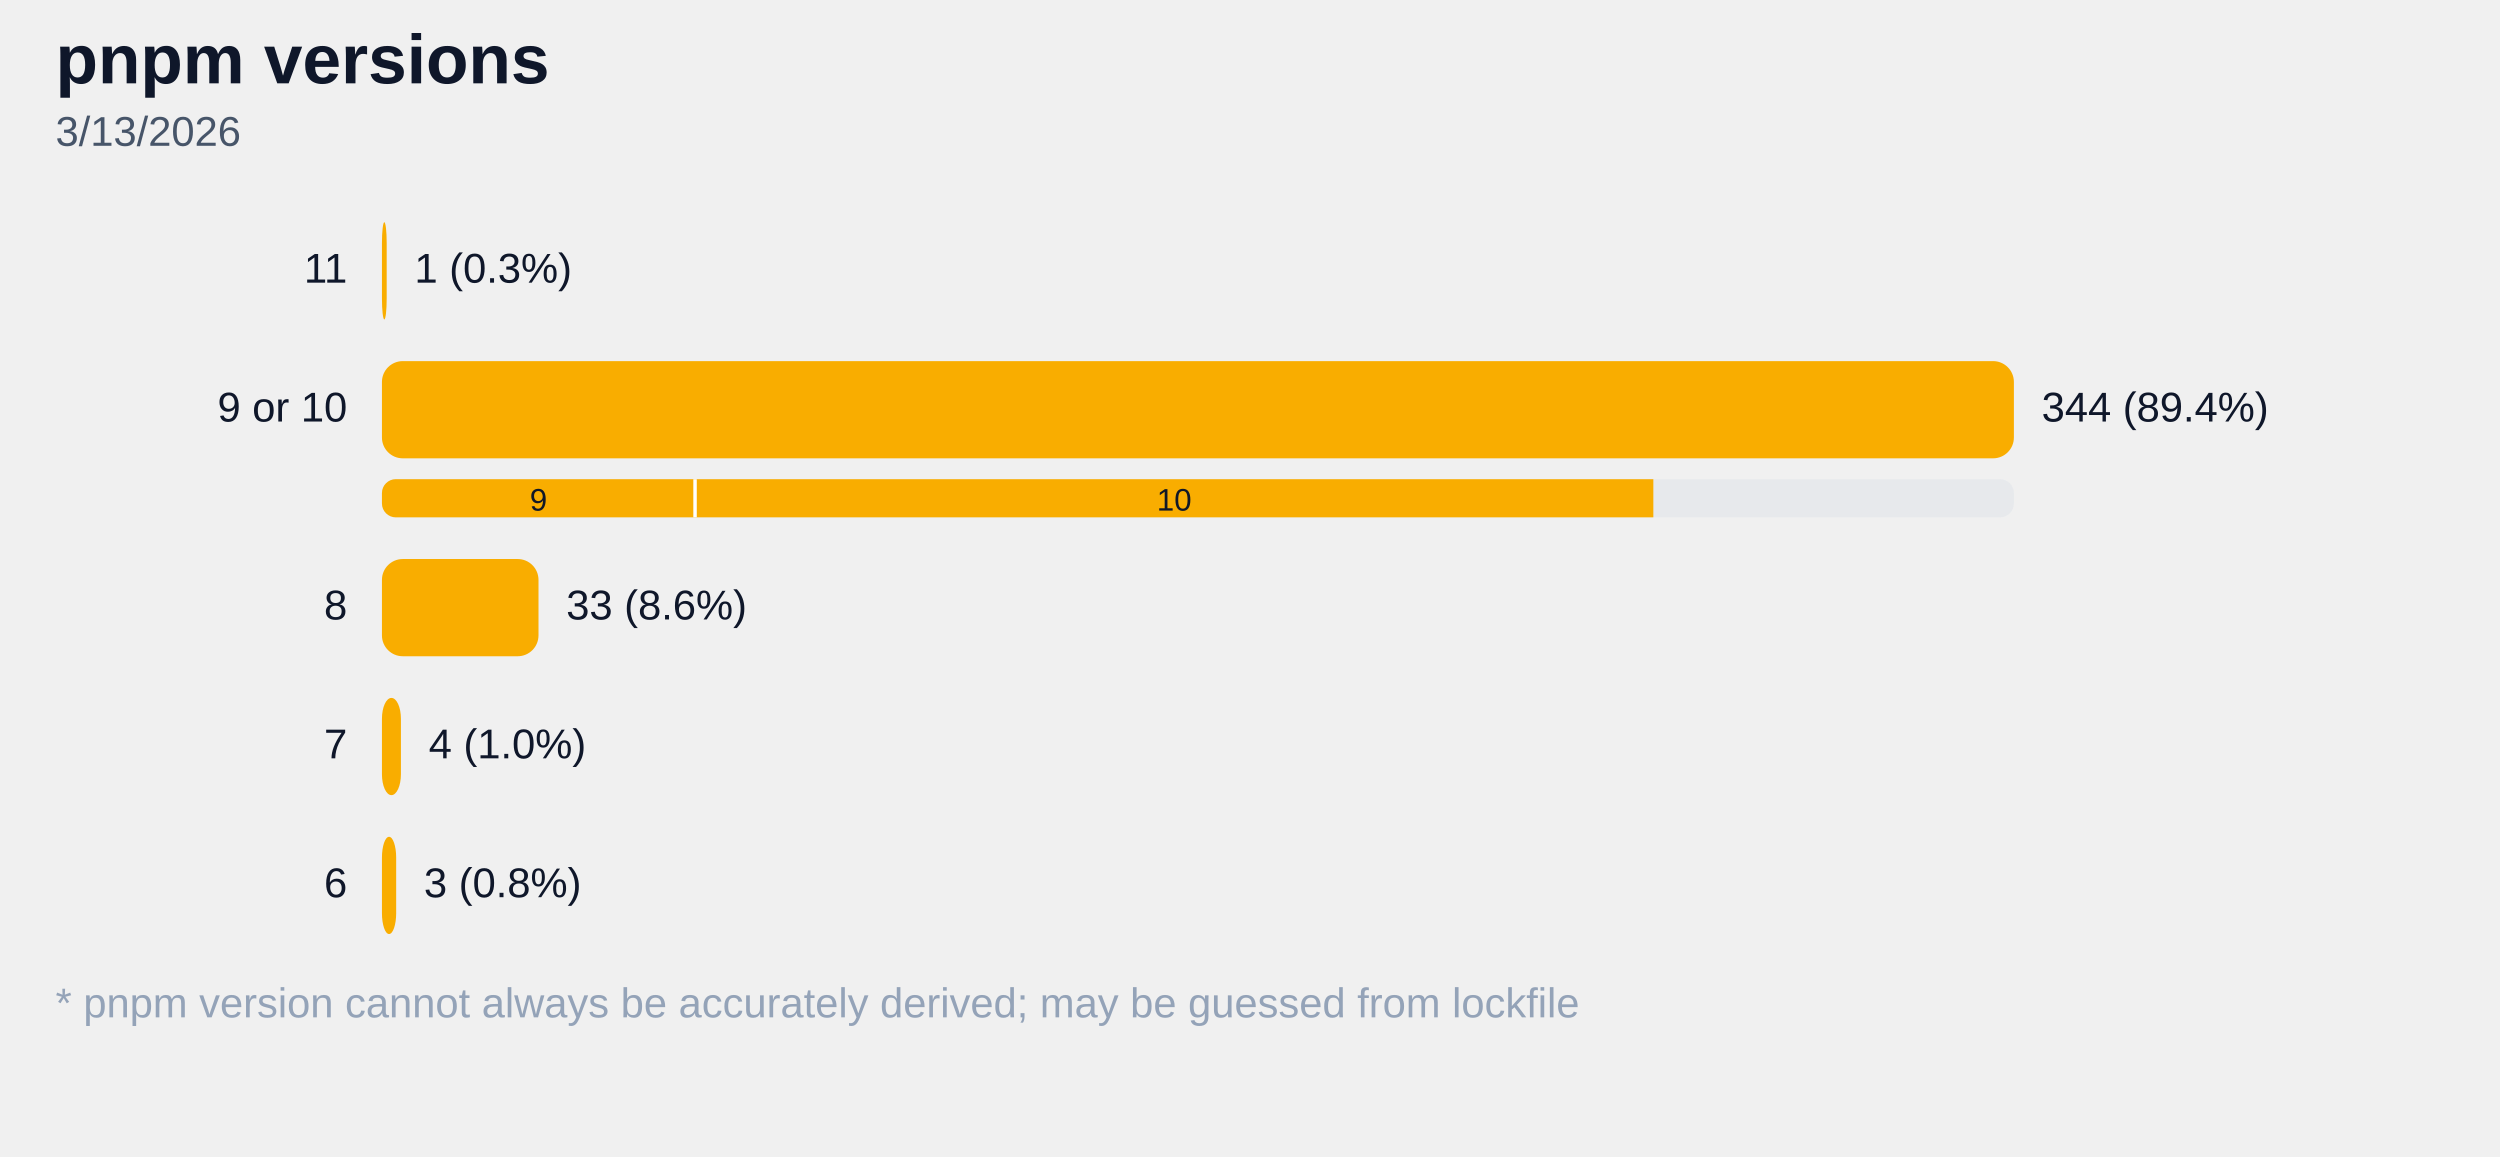
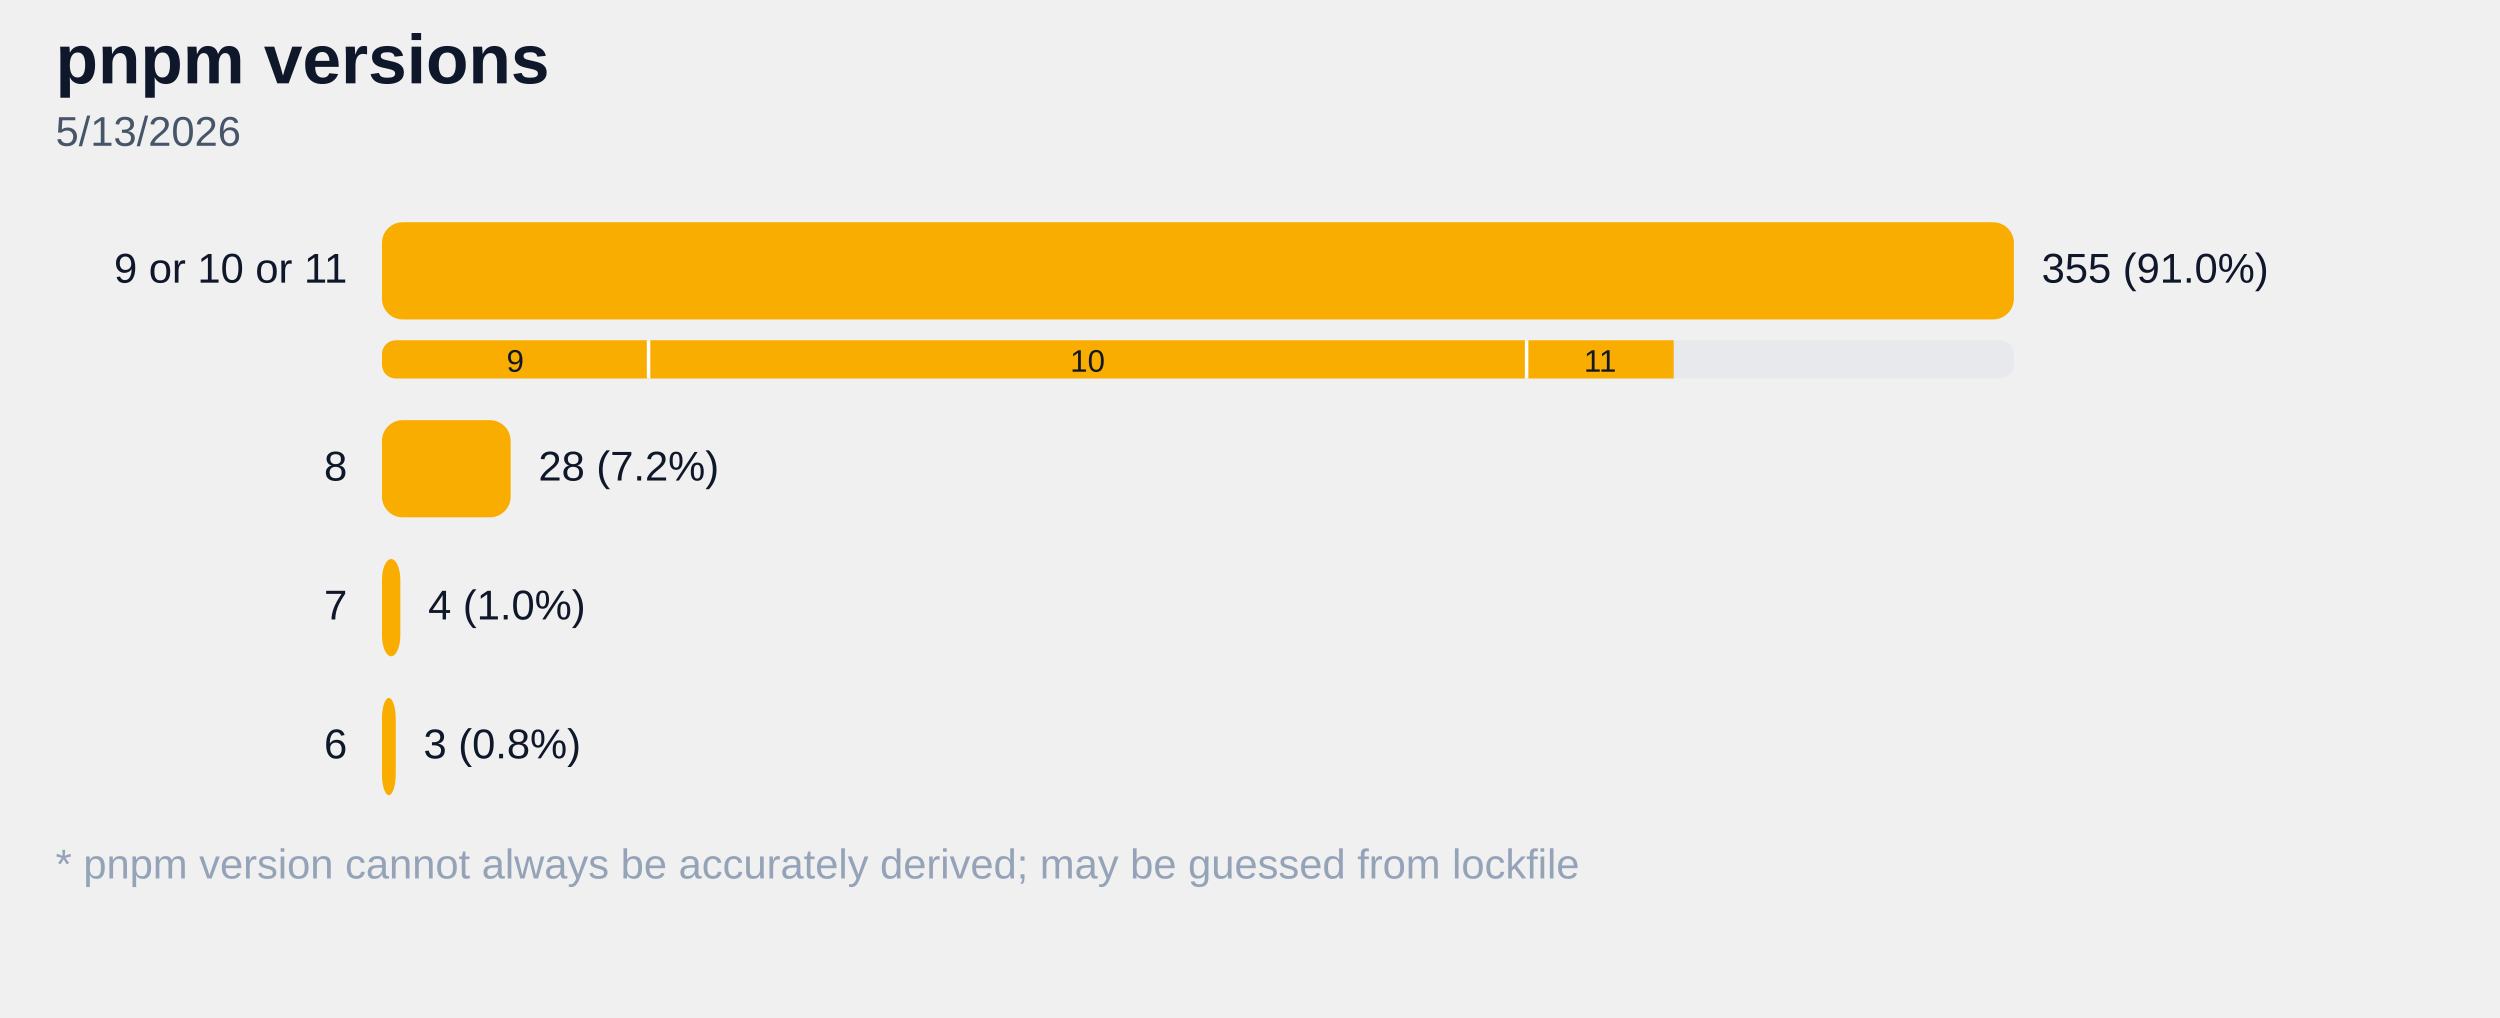
- <svg xmlns="http://www.w3.org/2000/svg" width="720" height="333" viewBox="0 0 720 333" role="img" aria-label="pnpm versions">
+ <svg xmlns="http://www.w3.org/2000/svg" width="720" height="293" viewBox="0 0 720 293" role="img" aria-label="pnpm versions">
  <style>
    text { font-family: "Helvetica Neue", Arial, sans-serif; }
    .title { font-size: 20px; font-weight: 700; fill: #0f172a; }
    .subtitle { font-size: 12px; fill: #475569; }
    .footer { font-size: 12px; fill: #94a3b8; }
    .label { font-size: 12px; text-anchor: end; fill: #0f172a; }
    .value { font-size: 12px; fill: #0f172a; }
  </style>
  <text class="title" x="16" y="24">pnpm versions</text>
-   <text class="subtitle" x="16" y="42">3/13/2026</text>
+   <text class="subtitle" x="16" y="42">5/13/2026</text>
  <g class="bars">
-     <g class="bar" data-label="11">
-       <text class="label" x="100" y="78" dominant-baseline="middle">11</text>
-       <rect x="110" y="64" width="1.366" height="28" rx="6" fill="#f9ad00" />
-       <text class="value" x="119.366" y="78" dominant-baseline="middle">1 (0.3%)</text>
-     </g>
-     <g class="bar" data-label="9 or 10">
-       <text class="label" x="100" y="118" dominant-baseline="middle">9 or 10</text>
-       <rect x="110" y="104" width="470" height="28" rx="6" fill="#f9ad00" />
-       <text class="value" x="588" y="118" dominant-baseline="middle">344 (89.4%)</text>
-       <clipPath id="mini-bar-light-1-9-or-10">
-         <rect x="110" y="138" width="470" height="11" rx="4" />
+     <g class="bar" data-label="9 or 10 or 11">
+       <text class="label" x="100" y="78" dominant-baseline="middle">9 or 10 or 11</text>
+       <rect x="110" y="64" width="470" height="28" rx="6" fill="#f9ad00" />
+       <text class="value" x="588" y="78" dominant-baseline="middle">355 (91.0%)</text>
+       <clipPath id="mini-bar-light-0-9-or-10-or-11">
+         <rect x="110" y="98" width="470" height="11" rx="4" />
      </clipPath>
-       <rect x="110" y="138" width="470" height="11" rx="4" fill="#cbd5e1" opacity="0.25" />
-       <g clip-path="url(#mini-bar-light-1-9-or-10)">
-         <rect x="110" y="138" width="90.174" height="11" fill="#f9ad00" />
-         <text x="155.087" y="144.5" text-anchor="middle" dominant-baseline="middle" font-size="9" fill="#111827">9</text>
-         <rect x="200.174" y="138" width="275.988" height="11" fill="#f9ad00" />
-         <line x1="200.174" y1="138" x2="200.174" y2="149" stroke="#ffffff" stroke-width="1" />
-         <text x="338.169" y="144.5" text-anchor="middle" dominant-baseline="middle" font-size="9" fill="#111827">10</text>
+       <rect x="110" y="98" width="470" height="11" rx="4" fill="#cbd5e1" opacity="0.25" />
+       <g clip-path="url(#mini-bar-light-0-9-or-10-or-11)">
+         <rect x="110" y="98" width="76.789" height="11" fill="#f9ad00" />
+         <text x="148.394" y="104.5" text-anchor="middle" dominant-baseline="middle" font-size="9" fill="#111827">9</text>
+         <rect x="186.789" y="98" width="252.873" height="11" fill="#f9ad00" />
+         <line x1="186.789" y1="98" x2="186.789" y2="109" stroke="#ffffff" stroke-width="1" />
+         <text x="313.225" y="104.5" text-anchor="middle" dominant-baseline="middle" font-size="9" fill="#111827">10</text>
+         <rect x="439.662" y="98" width="42.366" height="11" fill="#f9ad00" />
+         <line x1="439.662" y1="98" x2="439.662" y2="109" stroke="#ffffff" stroke-width="1" />
+         <text x="460.845" y="104.5" text-anchor="middle" dominant-baseline="middle" font-size="9" fill="#111827">11</text>
      </g>
    </g>
    <g class="bar" data-label="8">
-       <text class="label" x="100" y="175" dominant-baseline="middle">8</text>
-       <rect x="110" y="161" width="45.087" height="28" rx="6" fill="#f9ad00" />
-       <text class="value" x="163.087" y="175" dominant-baseline="middle">33 (8.6%)</text>
+       <text class="label" x="100" y="135" dominant-baseline="middle">8</text>
+       <rect x="110" y="121" width="37.07" height="28" rx="6" fill="#f9ad00" />
+       <text class="value" x="155.07" y="135" dominant-baseline="middle">28 (7.2%)</text>
    </g>
    <g class="bar" data-label="7">
-       <text class="label" x="100" y="215" dominant-baseline="middle">7</text>
-       <rect x="110" y="201" width="5.465" height="28" rx="6" fill="#f9ad00" />
-       <text class="value" x="123.465" y="215" dominant-baseline="middle">4 (1.0%)</text>
+       <text class="label" x="100" y="175" dominant-baseline="middle">7</text>
+       <rect x="110" y="161" width="5.296" height="28" rx="6" fill="#f9ad00" />
+       <text class="value" x="123.296" y="175" dominant-baseline="middle">4 (1.0%)</text>
    </g>
    <g class="bar" data-label="6">
-       <text class="label" x="100" y="255" dominant-baseline="middle">6</text>
-       <rect x="110" y="241" width="4.099" height="28" rx="6" fill="#f9ad00" />
-       <text class="value" x="122.099" y="255" dominant-baseline="middle">3 (0.8%)</text>
+       <text class="label" x="100" y="215" dominant-baseline="middle">6</text>
+       <rect x="110" y="201" width="3.972" height="28" rx="6" fill="#f9ad00" />
+       <text class="value" x="121.972" y="215" dominant-baseline="middle">3 (0.8%)</text>
    </g>
  </g>
-   <text class="footer" x="16" y="293">* pnpm version cannot always be accurately derived; may be guessed from lockfile</text>
+   <text class="footer" x="16" y="253">* pnpm version cannot always be accurately derived; may be guessed from lockfile</text>
</svg>
